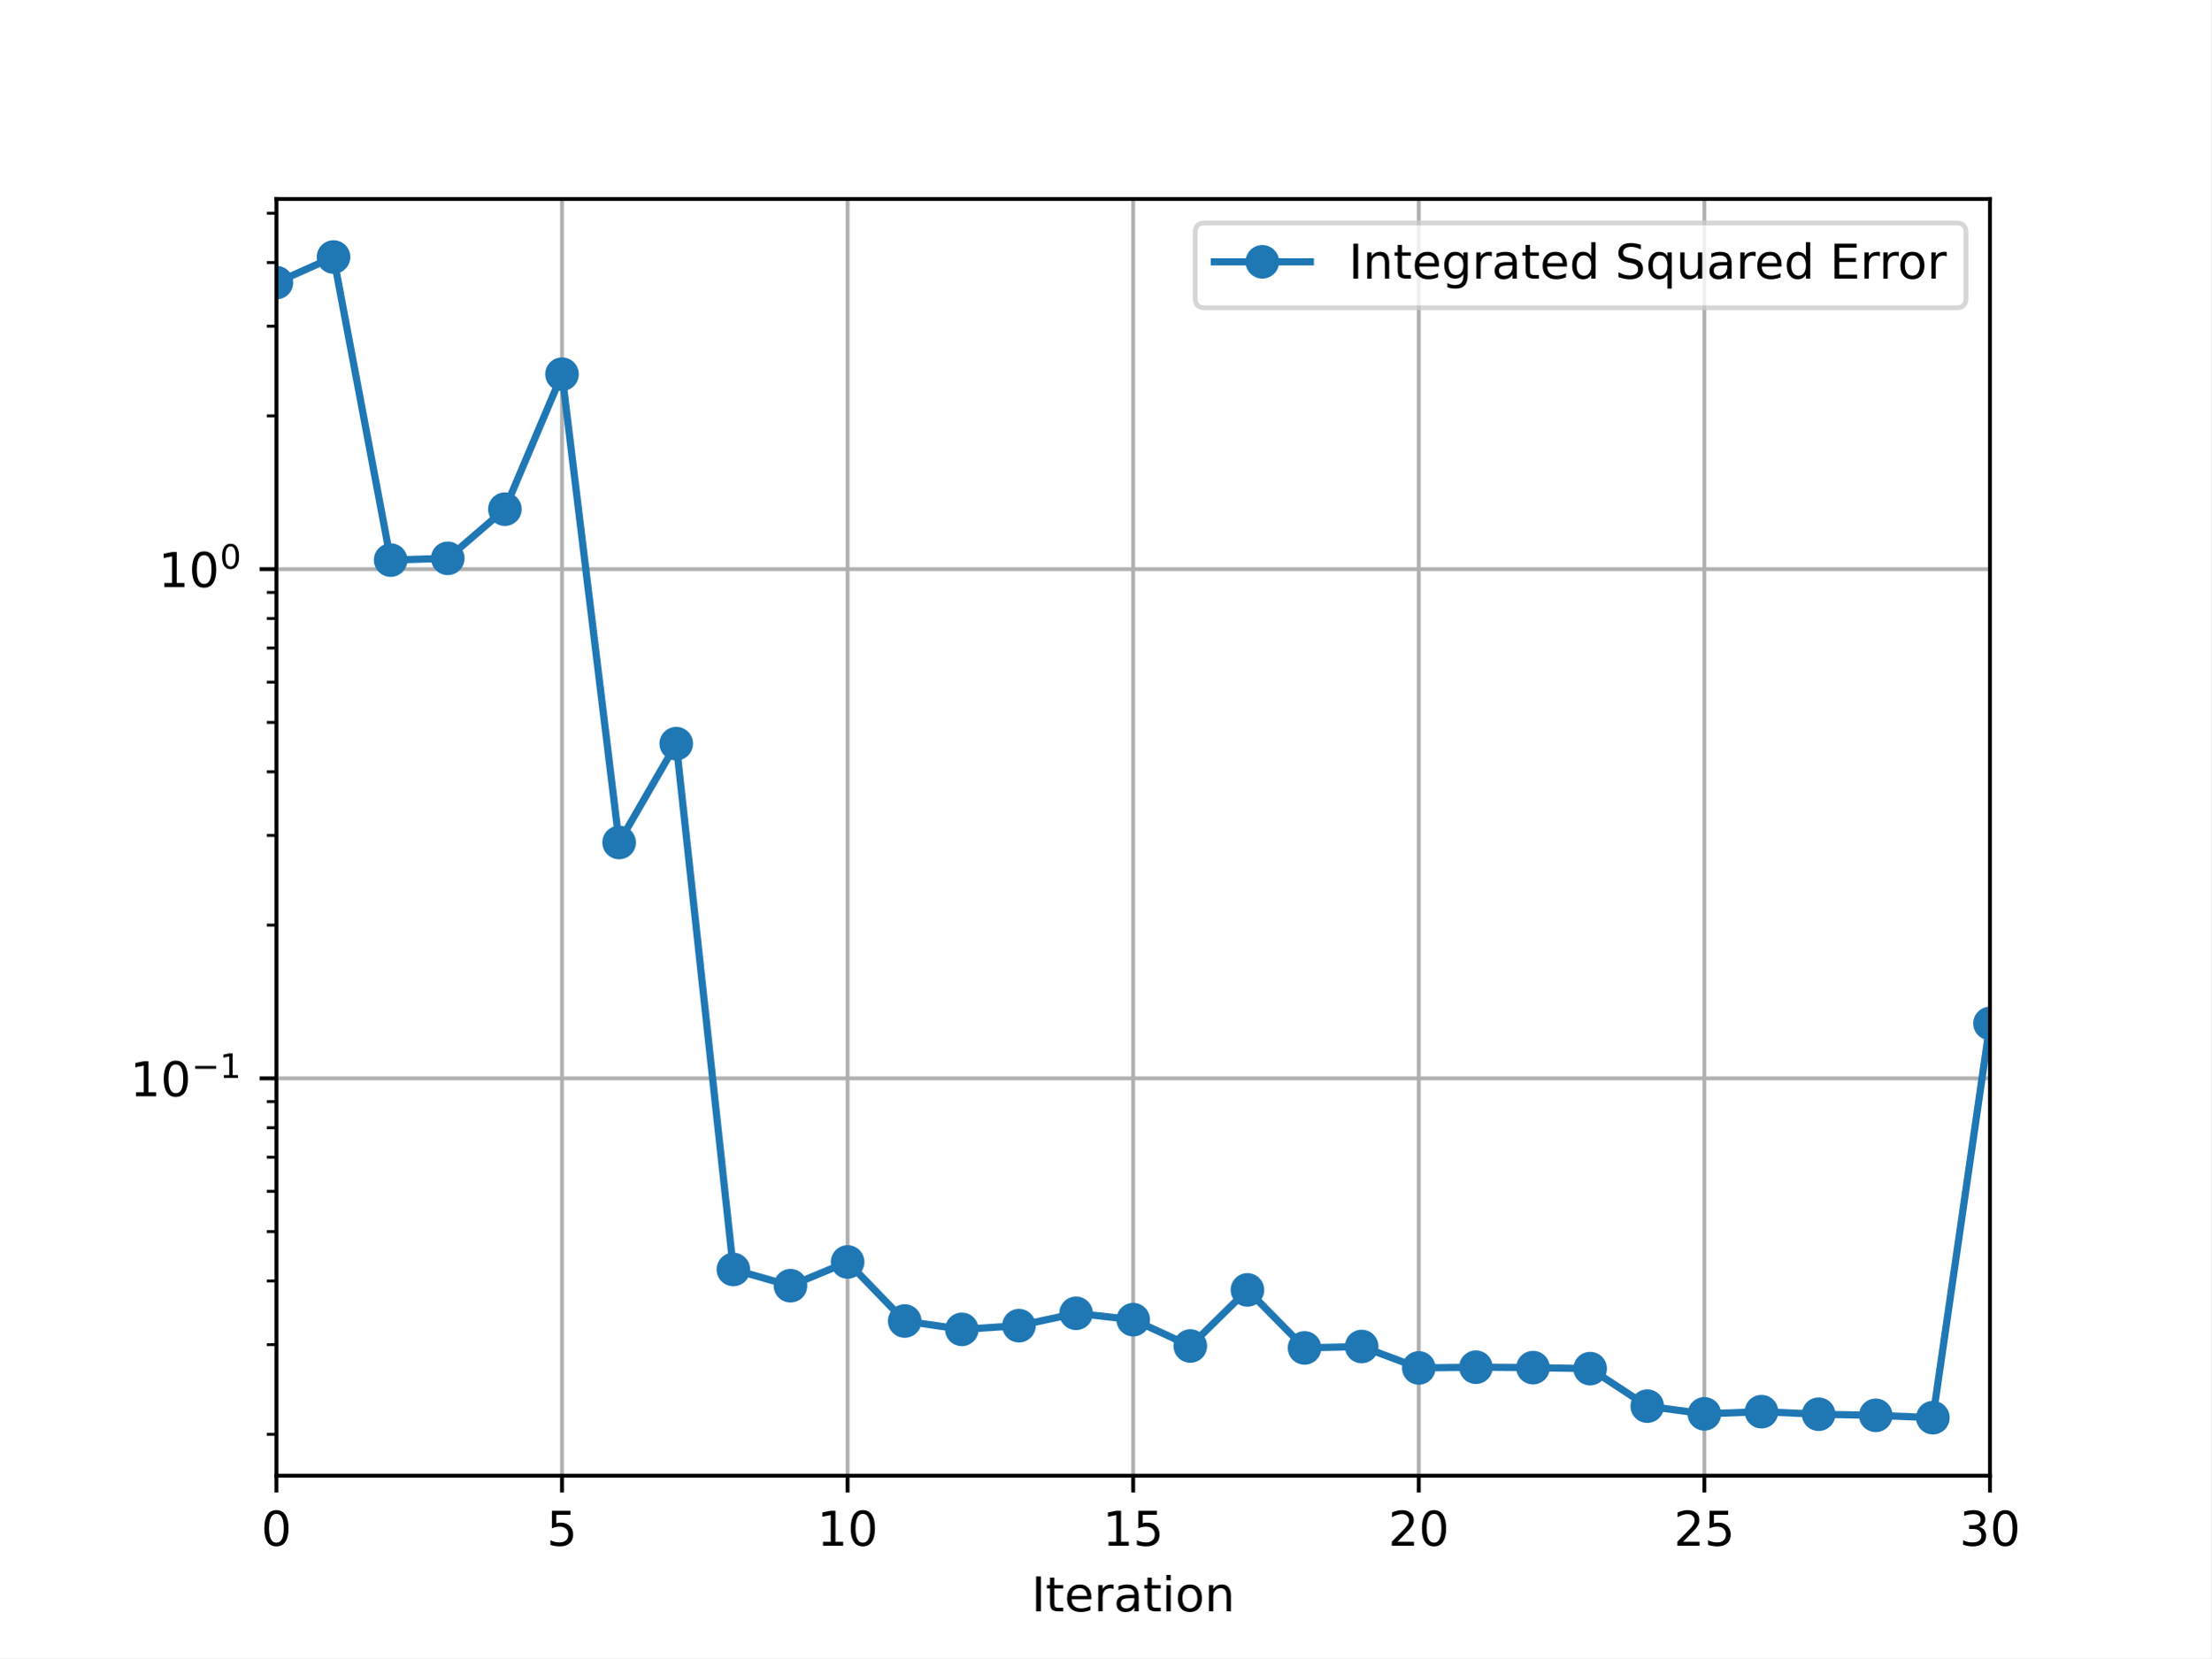
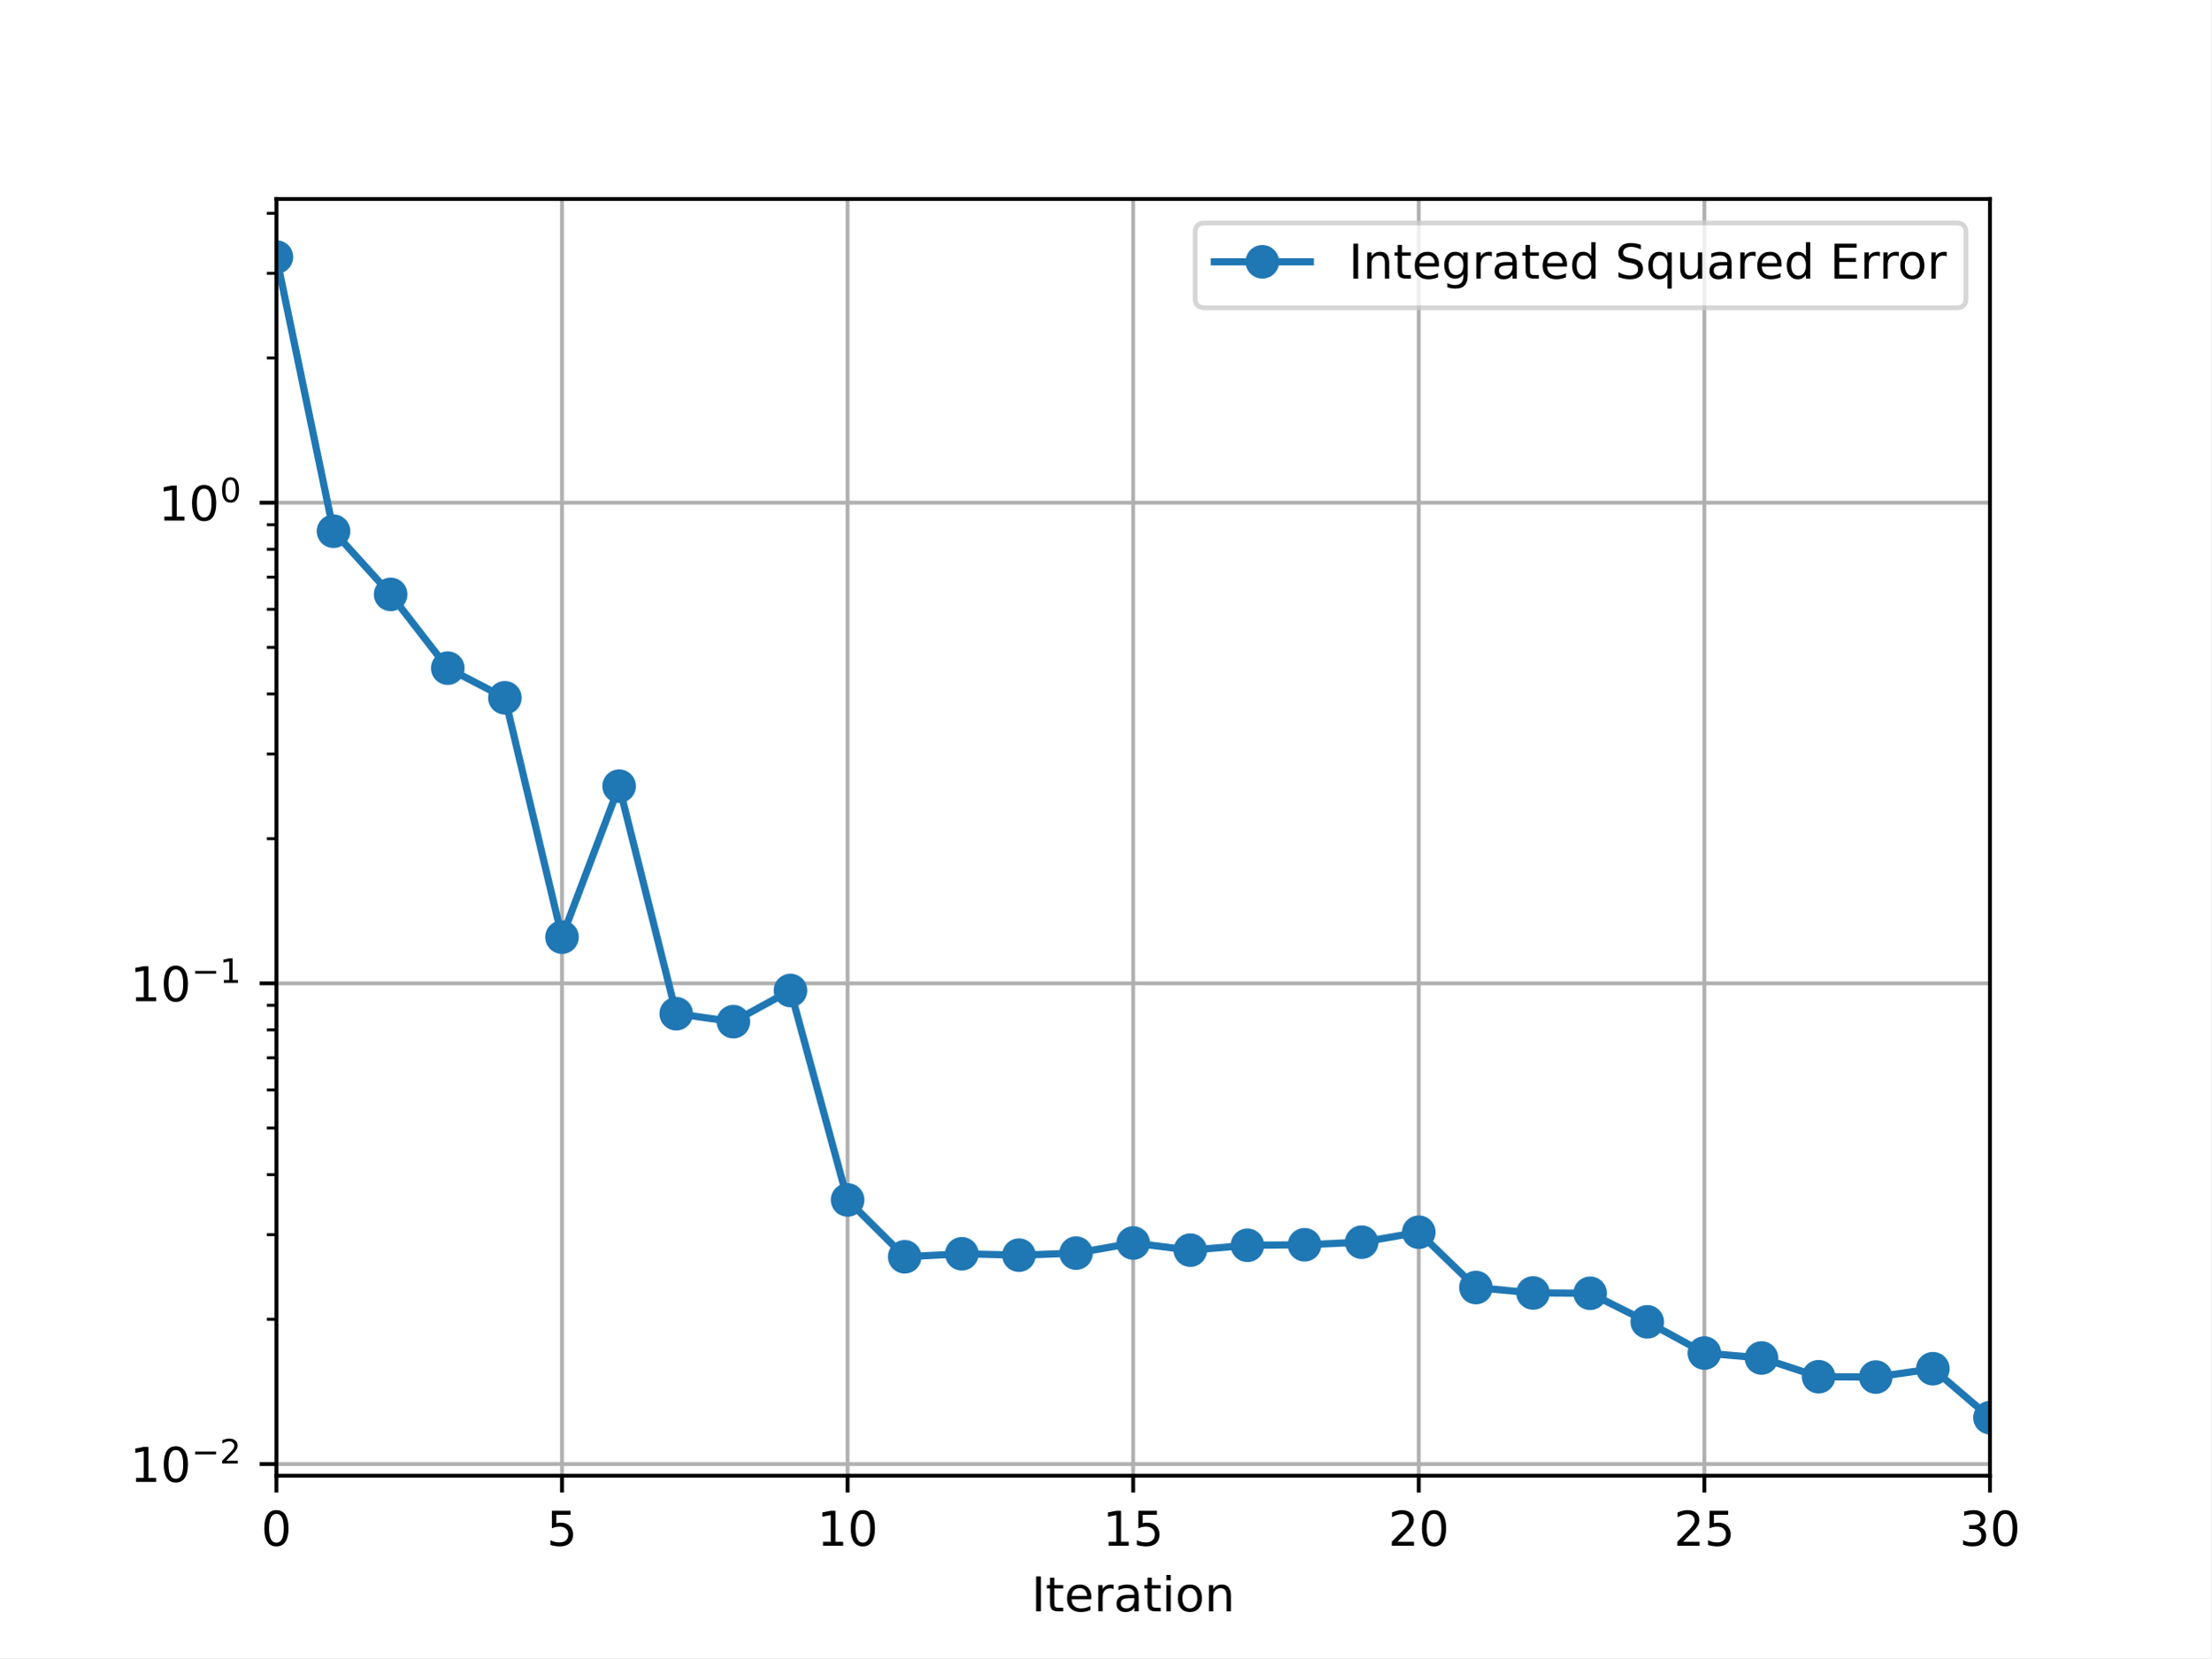
<svg xmlns="http://www.w3.org/2000/svg" xmlns:xlink="http://www.w3.org/1999/xlink" height="345.6pt" version="1.1" viewBox="0 0 460.8 345.6" width="460.8pt">
  <defs>
    <style type="text/css">
*{stroke-linecap:butt;stroke-linejoin:round;}
  </style>
  </defs>
  <g id="figure_1">
    <g id="patch_1">
      <path d="M 0 345.6  L 460.8 345.6  L 460.8 0  L 0 0  z " style="fill:#ffffff;" />
    </g>
    <g id="axes_1">
      <g id="patch_2">
        <path d="M 57.6 307.584  L 414.72 307.584  L 414.72 41.472  L 57.6 41.472  z " style="fill:#ffffff;" />
      </g>
      <g id="matplotlib.axis_1">
        <g id="xtick_1">
          <g id="line2d_1">
-             <path clip-path="url(#p9b9696fb9e)" d="M 57.6 307.584  L 57.6 41.472  " style="fill:none;stroke:#b0b0b0;stroke-linecap:square;stroke-width:0.8;" />
+             <path clip-path="url(#p704384edcf)" d="M 57.6 307.584  L 57.6 41.472  " style="fill:none;stroke:#b0b0b0;stroke-linecap:square;stroke-width:0.8;" />
          </g>
          <g id="line2d_2">
            <defs>
-               <path d="M 0 0  L 0 3.5  " id="m7e93a96b72" style="stroke:#000000;stroke-width:0.8;" />
-             </defs>
-             <g>
-               <use style="stroke:#000000;stroke-width:0.8;" x="57.6" xlink:href="#m7e93a96b72" y="307.584" />
+               <path d="M 0 0  L 0 3.5  " id="m16e6b2ee77" style="stroke:#000000;stroke-width:0.8;" />
+             </defs>
+             <g>
+               <use style="stroke:#000000;stroke-width:0.8;" x="57.6" xlink:href="#m16e6b2ee77" y="307.584" />
            </g>
          </g>
          <g id="text_1">
            <defs>
              <path d="M 31.781 66.406  Q 24.172 66.406 20.328 58.906  Q 16.5 51.422 16.5 36.375  Q 16.5 21.391 20.328 13.891  Q 24.172 6.391 31.781 6.391  Q 39.453 6.391 43.281 13.891  Q 47.125 21.391 47.125 36.375  Q 47.125 51.422 43.281 58.906  Q 39.453 66.406 31.781 66.406  z M 31.781 74.219  Q 44.047 74.219 50.516 64.516  Q 56.984 54.828 56.984 36.375  Q 56.984 17.969 50.516 8.266  Q 44.047 -1.422 31.781 -1.422  Q 19.531 -1.422 13.062 8.266  Q 6.594 17.969 6.594 36.375  Q 6.594 54.828 13.062 64.516  Q 19.531 74.219 31.781 74.219  z " id="DejaVuSans-48" />
            </defs>
            <g transform="translate(54.41875 322.1824)scale(0.1 -0.1)">
              <use xlink:href="#DejaVuSans-48" />
            </g>
          </g>
        </g>
        <g id="xtick_2">
          <g id="line2d_3">
-             <path clip-path="url(#p9b9696fb9e)" d="M 117.12 307.584  L 117.12 41.472  " style="fill:none;stroke:#b0b0b0;stroke-linecap:square;stroke-width:0.8;" />
+             <path clip-path="url(#p704384edcf)" d="M 117.12 307.584  L 117.12 41.472  " style="fill:none;stroke:#b0b0b0;stroke-linecap:square;stroke-width:0.8;" />
          </g>
          <g id="line2d_4">
            <g>
-               <use style="stroke:#000000;stroke-width:0.8;" x="117.12" xlink:href="#m7e93a96b72" y="307.584" />
+               <use style="stroke:#000000;stroke-width:0.8;" x="117.12" xlink:href="#m16e6b2ee77" y="307.584" />
            </g>
          </g>
          <g id="text_2">
            <defs>
              <path d="M 10.797 72.906  L 49.516 72.906  L 49.516 64.594  L 19.828 64.594  L 19.828 46.734  Q 21.969 47.469 24.109 47.828  Q 26.266 48.188 28.422 48.188  Q 40.625 48.188 47.75 41.5  Q 54.891 34.812 54.891 23.391  Q 54.891 11.625 47.562 5.094  Q 40.234 -1.422 26.906 -1.422  Q 22.312 -1.422 17.547 -0.641  Q 12.797 0.141 7.719 1.703  L 7.719 11.625  Q 12.109 9.234 16.797 8.062  Q 21.484 6.891 26.703 6.891  Q 35.156 6.891 40.078 11.328  Q 45.016 15.766 45.016 23.391  Q 45.016 31 40.078 35.438  Q 35.156 39.891 26.703 39.891  Q 22.75 39.891 18.812 39.016  Q 14.891 38.141 10.797 36.281  z " id="DejaVuSans-53" />
            </defs>
            <g transform="translate(113.9387 322.1824)scale(0.1 -0.1)">
              <use xlink:href="#DejaVuSans-53" />
            </g>
          </g>
        </g>
        <g id="xtick_3">
          <g id="line2d_5">
-             <path clip-path="url(#p9b9696fb9e)" d="M 176.64 307.584  L 176.64 41.472  " style="fill:none;stroke:#b0b0b0;stroke-linecap:square;stroke-width:0.8;" />
+             <path clip-path="url(#p704384edcf)" d="M 176.64 307.584  L 176.64 41.472  " style="fill:none;stroke:#b0b0b0;stroke-linecap:square;stroke-width:0.8;" />
          </g>
          <g id="line2d_6">
            <g>
-               <use style="stroke:#000000;stroke-width:0.8;" x="176.64" xlink:href="#m7e93a96b72" y="307.584" />
+               <use style="stroke:#000000;stroke-width:0.8;" x="176.64" xlink:href="#m16e6b2ee77" y="307.584" />
            </g>
          </g>
          <g id="text_3">
            <defs>
              <path d="M 12.406 8.297  L 28.516 8.297  L 28.516 63.922  L 10.984 60.406  L 10.984 69.391  L 28.422 72.906  L 38.281 72.906  L 38.281 8.297  L 54.391 8.297  L 54.391 0  L 12.406 0  z " id="DejaVuSans-49" />
            </defs>
            <g transform="translate(170.2775 322.1824)scale(0.1 -0.1)">
              <use xlink:href="#DejaVuSans-49" />
              <use x="63.623" xlink:href="#DejaVuSans-48" />
            </g>
          </g>
        </g>
        <g id="xtick_4">
          <g id="line2d_7">
-             <path clip-path="url(#p9b9696fb9e)" d="M 236.16 307.584  L 236.16 41.472  " style="fill:none;stroke:#b0b0b0;stroke-linecap:square;stroke-width:0.8;" />
+             <path clip-path="url(#p704384edcf)" d="M 236.16 307.584  L 236.16 41.472  " style="fill:none;stroke:#b0b0b0;stroke-linecap:square;stroke-width:0.8;" />
          </g>
          <g id="line2d_8">
            <g>
-               <use style="stroke:#000000;stroke-width:0.8;" x="236.16" xlink:href="#m7e93a96b72" y="307.584" />
+               <use style="stroke:#000000;stroke-width:0.8;" x="236.16" xlink:href="#m16e6b2ee77" y="307.584" />
            </g>
          </g>
          <g id="text_4">
            <g transform="translate(229.7975 322.1824)scale(0.1 -0.1)">
              <use xlink:href="#DejaVuSans-49" />
              <use x="63.623" xlink:href="#DejaVuSans-53" />
            </g>
          </g>
        </g>
        <g id="xtick_5">
          <g id="line2d_9">
-             <path clip-path="url(#p9b9696fb9e)" d="M 295.68 307.584  L 295.68 41.472  " style="fill:none;stroke:#b0b0b0;stroke-linecap:square;stroke-width:0.8;" />
+             <path clip-path="url(#p704384edcf)" d="M 295.68 307.584  L 295.68 41.472  " style="fill:none;stroke:#b0b0b0;stroke-linecap:square;stroke-width:0.8;" />
          </g>
          <g id="line2d_10">
            <g>
-               <use style="stroke:#000000;stroke-width:0.8;" x="295.68" xlink:href="#m7e93a96b72" y="307.584" />
+               <use style="stroke:#000000;stroke-width:0.8;" x="295.68" xlink:href="#m16e6b2ee77" y="307.584" />
            </g>
          </g>
          <g id="text_5">
            <defs>
              <path d="M 19.188 8.297  L 53.609 8.297  L 53.609 0  L 7.328 0  L 7.328 8.297  Q 12.938 14.109 22.625 23.891  Q 32.328 33.688 34.812 36.531  Q 39.547 41.844 41.422 45.531  Q 43.312 49.219 43.312 52.781  Q 43.312 58.594 39.234 62.25  Q 35.156 65.922 28.609 65.922  Q 23.969 65.922 18.812 64.312  Q 13.672 62.703 7.812 59.422  L 7.812 69.391  Q 13.766 71.781 18.938 73  Q 24.125 74.219 28.422 74.219  Q 39.75 74.219 46.484 68.547  Q 53.219 62.891 53.219 53.422  Q 53.219 48.922 51.531 44.891  Q 49.859 40.875 45.406 35.406  Q 44.188 33.984 37.641 27.219  Q 31.109 20.453 19.188 8.297  z " id="DejaVuSans-50" />
            </defs>
            <g transform="translate(289.3175 322.1824)scale(0.1 -0.1)">
              <use xlink:href="#DejaVuSans-50" />
              <use x="63.623" xlink:href="#DejaVuSans-48" />
            </g>
          </g>
        </g>
        <g id="xtick_6">
          <g id="line2d_11">
-             <path clip-path="url(#p9b9696fb9e)" d="M 355.2 307.584  L 355.2 41.472  " style="fill:none;stroke:#b0b0b0;stroke-linecap:square;stroke-width:0.8;" />
+             <path clip-path="url(#p704384edcf)" d="M 355.2 307.584  L 355.2 41.472  " style="fill:none;stroke:#b0b0b0;stroke-linecap:square;stroke-width:0.8;" />
          </g>
          <g id="line2d_12">
            <g>
-               <use style="stroke:#000000;stroke-width:0.8;" x="355.2" xlink:href="#m7e93a96b72" y="307.584" />
+               <use style="stroke:#000000;stroke-width:0.8;" x="355.2" xlink:href="#m16e6b2ee77" y="307.584" />
            </g>
          </g>
          <g id="text_6">
            <g transform="translate(348.8375 322.1824)scale(0.1 -0.1)">
              <use xlink:href="#DejaVuSans-50" />
              <use x="63.623" xlink:href="#DejaVuSans-53" />
            </g>
          </g>
        </g>
        <g id="xtick_7">
          <g id="line2d_13">
-             <path clip-path="url(#p9b9696fb9e)" d="M 414.72 307.584  L 414.72 41.472  " style="fill:none;stroke:#b0b0b0;stroke-linecap:square;stroke-width:0.8;" />
+             <path clip-path="url(#p704384edcf)" d="M 414.72 307.584  L 414.72 41.472  " style="fill:none;stroke:#b0b0b0;stroke-linecap:square;stroke-width:0.8;" />
          </g>
          <g id="line2d_14">
            <g>
-               <use style="stroke:#000000;stroke-width:0.8;" x="414.72" xlink:href="#m7e93a96b72" y="307.584" />
+               <use style="stroke:#000000;stroke-width:0.8;" x="414.72" xlink:href="#m16e6b2ee77" y="307.584" />
            </g>
          </g>
          <g id="text_7">
            <defs>
              <path d="M 40.578 39.312  Q 47.656 37.797 51.625 33  Q 55.609 28.219 55.609 21.188  Q 55.609 10.406 48.188 4.484  Q 40.766 -1.422 27.094 -1.422  Q 22.516 -1.422 17.656 -0.516  Q 12.797 0.391 7.625 2.203  L 7.625 11.719  Q 11.719 9.328 16.594 8.109  Q 21.484 6.891 26.812 6.891  Q 36.078 6.891 40.938 10.547  Q 45.797 14.203 45.797 21.188  Q 45.797 27.641 41.281 31.266  Q 36.766 34.906 28.719 34.906  L 20.219 34.906  L 20.219 43.016  L 29.109 43.016  Q 36.375 43.016 40.234 45.922  Q 44.094 48.828 44.094 54.297  Q 44.094 59.906 40.109 62.906  Q 36.141 65.922 28.719 65.922  Q 24.656 65.922 20.016 65.031  Q 15.375 64.156 9.812 62.312  L 9.812 71.094  Q 15.438 72.656 20.344 73.438  Q 25.25 74.219 29.594 74.219  Q 40.828 74.219 47.359 69.109  Q 53.906 64.016 53.906 55.328  Q 53.906 49.266 50.438 45.094  Q 46.969 40.922 40.578 39.312  z " id="DejaVuSans-51" />
            </defs>
            <g transform="translate(408.3575 322.1824)scale(0.1 -0.1)">
              <use xlink:href="#DejaVuSans-51" />
              <use x="63.623" xlink:href="#DejaVuSans-48" />
            </g>
          </g>
        </g>
        <g id="text_8">
          <defs>
            <path d="M 9.812 72.906  L 19.672 72.906  L 19.672 0  L 9.812 0  z " id="DejaVuSans-73" />
            <path d="M 18.312 70.219  L 18.312 54.688  L 36.812 54.688  L 36.812 47.703  L 18.312 47.703  L 18.312 18.016  Q 18.312 11.328 20.141 9.422  Q 21.969 7.516 27.594 7.516  L 36.812 7.516  L 36.812 0  L 27.594 0  Q 17.188 0 13.234 3.875  Q 9.281 7.766 9.281 18.016  L 9.281 47.703  L 2.688 47.703  L 2.688 54.688  L 9.281 54.688  L 9.281 70.219  z " id="DejaVuSans-116" />
            <path d="M 56.203 29.594  L 56.203 25.203  L 14.891 25.203  Q 15.484 15.922 20.484 11.062  Q 25.484 6.203 34.422 6.203  Q 39.594 6.203 44.453 7.469  Q 49.312 8.734 54.109 11.281  L 54.109 2.781  Q 49.266 0.734 44.188 -0.344  Q 39.109 -1.422 33.891 -1.422  Q 20.797 -1.422 13.156 6.188  Q 5.516 13.812 5.516 26.812  Q 5.516 40.234 12.766 48.109  Q 20.016 56 32.328 56  Q 43.359 56 49.781 48.891  Q 56.203 41.797 56.203 29.594  z M 47.219 32.234  Q 47.125 39.594 43.094 43.984  Q 39.062 48.391 32.422 48.391  Q 24.906 48.391 20.391 44.141  Q 15.875 39.891 15.188 32.172  z " id="DejaVuSans-101" />
            <path d="M 41.109 46.297  Q 39.594 47.172 37.812 47.578  Q 36.031 48 33.891 48  Q 26.266 48 22.188 43.047  Q 18.109 38.094 18.109 28.812  L 18.109 0  L 9.078 0  L 9.078 54.688  L 18.109 54.688  L 18.109 46.188  Q 20.953 51.172 25.484 53.578  Q 30.031 56 36.531 56  Q 37.453 56 38.578 55.875  Q 39.703 55.766 41.062 55.516  z " id="DejaVuSans-114" />
            <path d="M 34.281 27.484  Q 23.391 27.484 19.188 25  Q 14.984 22.516 14.984 16.5  Q 14.984 11.719 18.141 8.906  Q 21.297 6.109 26.703 6.109  Q 34.188 6.109 38.703 11.406  Q 43.219 16.703 43.219 25.484  L 43.219 27.484  z M 52.203 31.203  L 52.203 0  L 43.219 0  L 43.219 8.297  Q 40.141 3.328 35.547 0.953  Q 30.953 -1.422 24.312 -1.422  Q 15.922 -1.422 10.953 3.297  Q 6 8.016 6 15.922  Q 6 25.141 12.172 29.828  Q 18.359 34.516 30.609 34.516  L 43.219 34.516  L 43.219 35.406  Q 43.219 41.609 39.141 45  Q 35.062 48.391 27.688 48.391  Q 23 48.391 18.547 47.266  Q 14.109 46.141 10.016 43.891  L 10.016 52.203  Q 14.938 54.109 19.578 55.047  Q 24.219 56 28.609 56  Q 40.484 56 46.344 49.844  Q 52.203 43.703 52.203 31.203  z " id="DejaVuSans-97" />
            <path d="M 9.422 54.688  L 18.406 54.688  L 18.406 0  L 9.422 0  z M 9.422 75.984  L 18.406 75.984  L 18.406 64.594  L 9.422 64.594  z " id="DejaVuSans-105" />
            <path d="M 30.609 48.391  Q 23.391 48.391 19.188 42.75  Q 14.984 37.109 14.984 27.297  Q 14.984 17.484 19.156 11.844  Q 23.344 6.203 30.609 6.203  Q 37.797 6.203 41.984 11.859  Q 46.188 17.531 46.188 27.297  Q 46.188 37.016 41.984 42.703  Q 37.797 48.391 30.609 48.391  z M 30.609 56  Q 42.328 56 49.016 48.375  Q 55.719 40.766 55.719 27.297  Q 55.719 13.875 49.016 6.219  Q 42.328 -1.422 30.609 -1.422  Q 18.844 -1.422 12.172 6.219  Q 5.516 13.875 5.516 27.297  Q 5.516 40.766 12.172 48.375  Q 18.844 56 30.609 56  z " id="DejaVuSans-111" />
            <path d="M 54.891 33.016  L 54.891 0  L 45.906 0  L 45.906 32.719  Q 45.906 40.484 42.875 44.328  Q 39.844 48.188 33.797 48.188  Q 26.516 48.188 22.312 43.547  Q 18.109 38.922 18.109 30.906  L 18.109 0  L 9.078 0  L 9.078 54.688  L 18.109 54.688  L 18.109 46.188  Q 21.344 51.125 25.703 53.562  Q 30.078 56 35.797 56  Q 45.219 56 50.047 50.172  Q 54.891 44.344 54.891 33.016  z " id="DejaVuSans-110" />
          </defs>
          <g transform="translate(214.9514 335.8606)scale(0.1 -0.1)">
            <use xlink:href="#DejaVuSans-73" />
            <use x="29.492" xlink:href="#DejaVuSans-116" />
            <use x="68.701" xlink:href="#DejaVuSans-101" />
            <use x="130.225" xlink:href="#DejaVuSans-114" />
            <use x="171.338" xlink:href="#DejaVuSans-97" />
            <use x="232.617" xlink:href="#DejaVuSans-116" />
            <use x="271.826" xlink:href="#DejaVuSans-105" />
            <use x="299.609" xlink:href="#DejaVuSans-111" />
            <use x="360.791" xlink:href="#DejaVuSans-110" />
          </g>
        </g>
      </g>
      <g id="matplotlib.axis_2">
        <g id="ytick_1">
          <g id="line2d_15">
-             <path clip-path="url(#p9b9696fb9e)" d="M 57.6 224.768  L 414.72 224.768  " style="fill:none;stroke:#b0b0b0;stroke-linecap:square;stroke-width:0.8;" />
+             <path clip-path="url(#p704384edcf)" d="M 57.6 305.15  L 414.72 305.15  " style="fill:none;stroke:#b0b0b0;stroke-linecap:square;stroke-width:0.8;" />
          </g>
          <g id="line2d_16">
            <defs>
-               <path d="M 0 0  L -3.5 0  " id="md9a06024d5" style="stroke:#000000;stroke-width:0.8;" />
-             </defs>
-             <g>
-               <use style="stroke:#000000;stroke-width:0.8;" x="57.6" xlink:href="#md9a06024d5" y="224.768" />
+               <path d="M 0 0  L -3.5 0  " id="ma9683b3418" style="stroke:#000000;stroke-width:0.8;" />
+             </defs>
+             <g>
+               <use style="stroke:#000000;stroke-width:0.8;" x="57.6" xlink:href="#ma9683b3418" y="305.15" />
            </g>
          </g>
          <g id="text_9">
            <defs>
              <path d="M 10.594 35.5  L 73.188 35.5  L 73.188 27.203  L 10.594 27.203  z " id="DejaVuSans-8722" />
            </defs>
-             <g transform="translate(27.1 228.5668)scale(0.1 -0.1)">
+             <g transform="translate(27.1 308.9492)scale(0.1 -0.1)">
+               <use transform="translate(0 0.765625)" xlink:href="#DejaVuSans-49" />
+               <use transform="translate(63.62305 0.765625)" xlink:href="#DejaVuSans-48" />
+               <use transform="translate(128.2031 39.04688)scale(0.7)" xlink:href="#DejaVuSans-8722" />
+               <use transform="translate(186.8555 39.04688)scale(0.7)" xlink:href="#DejaVuSans-50" />
+             </g>
+           </g>
+         </g>
+         <g id="ytick_2">
+           <g id="line2d_17">
+             <path clip-path="url(#p704384edcf)" d="M 57.6 204.959  L 414.72 204.959  " style="fill:none;stroke:#b0b0b0;stroke-linecap:square;stroke-width:0.8;" />
+           </g>
+           <g id="line2d_18">
+             <g>
+               <use style="stroke:#000000;stroke-width:0.8;" x="57.6" xlink:href="#ma9683b3418" y="204.959" />
+             </g>
+           </g>
+           <g id="text_10">
+             <g transform="translate(27.1 208.7586)scale(0.1 -0.1)">
              <use transform="translate(0 0.684375)" xlink:href="#DejaVuSans-49" />
              <use transform="translate(63.62305 0.684375)" xlink:href="#DejaVuSans-48" />
              <use transform="translate(128.2031 38.96563)scale(0.7)" xlink:href="#DejaVuSans-8722" />
              <use transform="translate(186.8555 38.96563)scale(0.7)" xlink:href="#DejaVuSans-49" />
            </g>
          </g>
        </g>
-         <g id="ytick_2">
-           <g id="line2d_17">
-             <path clip-path="url(#p9b9696fb9e)" d="M 57.6 118.626  L 414.72 118.626  " style="fill:none;stroke:#b0b0b0;stroke-linecap:square;stroke-width:0.8;" />
-           </g>
-           <g id="line2d_18">
-             <g>
-               <use style="stroke:#000000;stroke-width:0.8;" x="57.6" xlink:href="#md9a06024d5" y="118.626" />
-             </g>
-           </g>
-           <g id="text_10">
-             <g transform="translate(33 122.4256)scale(0.1 -0.1)">
+         <g id="ytick_3">
+           <g id="line2d_19">
+             <path clip-path="url(#p704384edcf)" d="M 57.6 104.769  L 414.72 104.769  " style="fill:none;stroke:#b0b0b0;stroke-linecap:square;stroke-width:0.8;" />
+           </g>
+           <g id="line2d_20">
+             <g>
+               <use style="stroke:#000000;stroke-width:0.8;" x="57.6" xlink:href="#ma9683b3418" y="104.769" />
+             </g>
+           </g>
+           <g id="text_11">
+             <g transform="translate(33 108.5679)scale(0.1 -0.1)">
              <use transform="translate(0 0.765625)" xlink:href="#DejaVuSans-49" />
              <use transform="translate(63.62305 0.765625)" xlink:href="#DejaVuSans-48" />
              <use transform="translate(128.2031 39.04688)scale(0.7)" xlink:href="#DejaVuSans-48" />
            </g>
          </g>
        </g>
-         <g id="ytick_3">
-           <g id="line2d_19">
-             <defs>
-               <path d="M 0 0  L -2 0  " id="m3503d44719" style="stroke:#000000;stroke-width:0.6;" />
-             </defs>
-             <g>
-               <use style="stroke:#000000;stroke-width:0.6;" x="57.6" xlink:href="#m3503d44719" y="298.957" />
-             </g>
-           </g>
-         </g>
        <g id="ytick_4">
-           <g id="line2d_20">
-             <g>
-               <use style="stroke:#000000;stroke-width:0.6;" x="57.6" xlink:href="#m3503d44719" y="280.267" />
+           <g id="line2d_21">
+             <defs>
+               <path d="M 0 0  L -2 0  " id="mf628822f45" style="stroke:#000000;stroke-width:0.6;" />
+             </defs>
+             <g>
+               <use style="stroke:#000000;stroke-width:0.6;" x="57.6" xlink:href="#mf628822f45" y="274.99" />
            </g>
          </g>
        </g>
        <g id="ytick_5">
-           <g id="line2d_21">
-             <g>
-               <use style="stroke:#000000;stroke-width:0.6;" x="57.6" xlink:href="#m3503d44719" y="267.005" />
+           <g id="line2d_22">
+             <g>
+               <use style="stroke:#000000;stroke-width:0.6;" x="57.6" xlink:href="#mf628822f45" y="257.347" />
            </g>
          </g>
        </g>
        <g id="ytick_6">
-           <g id="line2d_22">
-             <g>
-               <use style="stroke:#000000;stroke-width:0.6;" x="57.6" xlink:href="#m3503d44719" y="256.719" />
+           <g id="line2d_23">
+             <g>
+               <use style="stroke:#000000;stroke-width:0.6;" x="57.6" xlink:href="#mf628822f45" y="244.829" />
            </g>
          </g>
        </g>
        <g id="ytick_7">
-           <g id="line2d_23">
-             <g>
-               <use style="stroke:#000000;stroke-width:0.6;" x="57.6" xlink:href="#m3503d44719" y="248.315" />
+           <g id="line2d_24">
+             <g>
+               <use style="stroke:#000000;stroke-width:0.6;" x="57.6" xlink:href="#mf628822f45" y="235.12" />
            </g>
          </g>
        </g>
        <g id="ytick_8">
-           <g id="line2d_24">
-             <g>
-               <use style="stroke:#000000;stroke-width:0.6;" x="57.6" xlink:href="#m3503d44719" y="241.209" />
+           <g id="line2d_25">
+             <g>
+               <use style="stroke:#000000;stroke-width:0.6;" x="57.6" xlink:href="#mf628822f45" y="227.187" />
            </g>
          </g>
        </g>
        <g id="ytick_9">
-           <g id="line2d_25">
-             <g>
-               <use style="stroke:#000000;stroke-width:0.6;" x="57.6" xlink:href="#m3503d44719" y="235.054" />
+           <g id="line2d_26">
+             <g>
+               <use style="stroke:#000000;stroke-width:0.6;" x="57.6" xlink:href="#mf628822f45" y="220.479" />
            </g>
          </g>
        </g>
        <g id="ytick_10">
-           <g id="line2d_26">
-             <g>
-               <use style="stroke:#000000;stroke-width:0.6;" x="57.6" xlink:href="#m3503d44719" y="229.624" />
+           <g id="line2d_27">
+             <g>
+               <use style="stroke:#000000;stroke-width:0.6;" x="57.6" xlink:href="#mf628822f45" y="214.669" />
            </g>
          </g>
        </g>
        <g id="ytick_11">
-           <g id="line2d_27">
-             <g>
-               <use style="stroke:#000000;stroke-width:0.6;" x="57.6" xlink:href="#m3503d44719" y="192.816" />
+           <g id="line2d_28">
+             <g>
+               <use style="stroke:#000000;stroke-width:0.6;" x="57.6" xlink:href="#mf628822f45" y="209.544" />
            </g>
          </g>
        </g>
        <g id="ytick_12">
-           <g id="line2d_28">
-             <g>
-               <use style="stroke:#000000;stroke-width:0.6;" x="57.6" xlink:href="#m3503d44719" y="174.125" />
+           <g id="line2d_29">
+             <g>
+               <use style="stroke:#000000;stroke-width:0.6;" x="57.6" xlink:href="#mf628822f45" y="174.799" />
            </g>
          </g>
        </g>
        <g id="ytick_13">
-           <g id="line2d_29">
-             <g>
-               <use style="stroke:#000000;stroke-width:0.6;" x="57.6" xlink:href="#m3503d44719" y="160.864" />
+           <g id="line2d_30">
+             <g>
+               <use style="stroke:#000000;stroke-width:0.6;" x="57.6" xlink:href="#mf628822f45" y="157.156" />
            </g>
          </g>
        </g>
        <g id="ytick_14">
-           <g id="line2d_30">
-             <g>
-               <use style="stroke:#000000;stroke-width:0.6;" x="57.6" xlink:href="#m3503d44719" y="150.578" />
+           <g id="line2d_31">
+             <g>
+               <use style="stroke:#000000;stroke-width:0.6;" x="57.6" xlink:href="#mf628822f45" y="144.639" />
            </g>
          </g>
        </g>
        <g id="ytick_15">
-           <g id="line2d_31">
-             <g>
-               <use style="stroke:#000000;stroke-width:0.6;" x="57.6" xlink:href="#m3503d44719" y="142.174" />
+           <g id="line2d_32">
+             <g>
+               <use style="stroke:#000000;stroke-width:0.6;" x="57.6" xlink:href="#mf628822f45" y="134.929" />
            </g>
          </g>
        </g>
        <g id="ytick_16">
-           <g id="line2d_32">
-             <g>
-               <use style="stroke:#000000;stroke-width:0.6;" x="57.6" xlink:href="#m3503d44719" y="135.068" />
+           <g id="line2d_33">
+             <g>
+               <use style="stroke:#000000;stroke-width:0.6;" x="57.6" xlink:href="#mf628822f45" y="126.996" />
            </g>
          </g>
        </g>
        <g id="ytick_17">
-           <g id="line2d_33">
-             <g>
-               <use style="stroke:#000000;stroke-width:0.6;" x="57.6" xlink:href="#m3503d44719" y="128.912" />
+           <g id="line2d_34">
+             <g>
+               <use style="stroke:#000000;stroke-width:0.6;" x="57.6" xlink:href="#mf628822f45" y="120.288" />
            </g>
          </g>
        </g>
        <g id="ytick_18">
-           <g id="line2d_34">
-             <g>
-               <use style="stroke:#000000;stroke-width:0.6;" x="57.6" xlink:href="#m3503d44719" y="123.483" />
+           <g id="line2d_35">
+             <g>
+               <use style="stroke:#000000;stroke-width:0.6;" x="57.6" xlink:href="#mf628822f45" y="114.478" />
            </g>
          </g>
        </g>
        <g id="ytick_19">
-           <g id="line2d_35">
-             <g>
-               <use style="stroke:#000000;stroke-width:0.6;" x="57.6" xlink:href="#m3503d44719" y="86.675" />
+           <g id="line2d_36">
+             <g>
+               <use style="stroke:#000000;stroke-width:0.6;" x="57.6" xlink:href="#mf628822f45" y="109.353" />
            </g>
          </g>
        </g>
        <g id="ytick_20">
-           <g id="line2d_36">
-             <g>
-               <use style="stroke:#000000;stroke-width:0.6;" x="57.6" xlink:href="#m3503d44719" y="67.984" />
+           <g id="line2d_37">
+             <g>
+               <use style="stroke:#000000;stroke-width:0.6;" x="57.6" xlink:href="#mf628822f45" y="74.608" />
            </g>
          </g>
        </g>
        <g id="ytick_21">
-           <g id="line2d_37">
-             <g>
-               <use style="stroke:#000000;stroke-width:0.6;" x="57.6" xlink:href="#m3503d44719" y="54.723" />
+           <g id="line2d_38">
+             <g>
+               <use style="stroke:#000000;stroke-width:0.6;" x="57.6" xlink:href="#mf628822f45" y="56.966" />
            </g>
          </g>
        </g>
        <g id="ytick_22">
-           <g id="line2d_38">
-             <g>
-               <use style="stroke:#000000;stroke-width:0.6;" x="57.6" xlink:href="#m3503d44719" y="44.437" />
-             </g>
-           </g>
-         </g>
-       </g>
-       <g id="line2d_39">
-         <path clip-path="url(#p9b9696fb9e)" d="M 57.6 58.898  L 69.504 53.568  L 81.408 116.737  L 93.312 116.37  L 105.216 106.127  L 117.12 77.992  L 129.024 175.601  L 140.928 155  L 152.832 264.6  L 164.736 267.988  L 176.64 263.036  L 188.544 275.339  L 200.448 277.084  L 212.352 276.313  L 224.256 273.735  L 236.16 275.059  L 248.064 280.551  L 259.968 268.858  L 271.872 280.95  L 283.776 280.655  L 295.68 285.12  L 307.584 284.969  L 319.488 285.058  L 331.392 285.268  L 343.296 293.087  L 355.2 294.694  L 367.104 294.237  L 379.008 294.77  L 390.912 295.002  L 402.816 295.488  L 414.72 213.318  " style="fill:none;stroke:#1f77b4;stroke-linecap:square;stroke-width:1.5;" />
+           <g id="line2d_39">
+             <g>
+               <use style="stroke:#000000;stroke-width:0.6;" x="57.6" xlink:href="#mf628822f45" y="44.448" />
+             </g>
+           </g>
+         </g>
+       </g>
+       <g id="line2d_40">
+         <path clip-path="url(#p704384edcf)" d="M 57.6 53.568  L 69.504 110.726  L 81.408 123.886  L 93.312 139.266  L 105.216 145.444  L 117.12 195.329  L 129.024 163.862  L 140.928 211.288  L 152.832 212.947  L 164.736 206.449  L 176.64 250.104  L 188.544 261.955  L 200.448 261.332  L 212.352 261.617  L 224.256 261.193  L 236.16 259.081  L 248.064 260.573  L 259.968 259.557  L 271.872 259.449  L 283.776 258.912  L 295.68 256.836  L 307.584 268.366  L 319.488 269.494  L 331.392 269.56  L 343.296 275.515  L 355.2 282.02  L 367.104 283.051  L 379.008 286.957  L 390.912 287.027  L 402.816 285.286  L 414.72 295.488  " style="fill:none;stroke:#1f77b4;stroke-linecap:square;stroke-width:1.5;" />
        <defs>
-           <path d="M 0 3  C 0.796 3 1.559 2.684 2.121 2.121  C 2.684 1.559 3 0.796 3 0  C 3 -0.796 2.684 -1.559 2.121 -2.121  C 1.559 -2.684 0.796 -3 0 -3  C -0.796 -3 -1.559 -2.684 -2.121 -2.121  C -2.684 -1.559 -3 -0.796 -3 0  C -3 0.796 -2.684 1.559 -2.121 2.121  C -1.559 2.684 -0.796 3 0 3  z " id="mf4defc51ac" style="stroke:#1f77b4;" />
+           <path d="M 0 3  C 0.796 3 1.559 2.684 2.121 2.121  C 2.684 1.559 3 0.796 3 0  C 3 -0.796 2.684 -1.559 2.121 -2.121  C 1.559 -2.684 0.796 -3 0 -3  C -0.796 -3 -1.559 -2.684 -2.121 -2.121  C -2.684 -1.559 -3 -0.796 -3 0  C -3 0.796 -2.684 1.559 -2.121 2.121  C -1.559 2.684 -0.796 3 0 3  z " id="m76216b86f7" style="stroke:#1f77b4;" />
        </defs>
-         <g clip-path="url(#p9b9696fb9e)">
-           <use style="fill:#1f77b4;stroke:#1f77b4;" x="57.6" xlink:href="#mf4defc51ac" y="58.898" />
-           <use style="fill:#1f77b4;stroke:#1f77b4;" x="69.504" xlink:href="#mf4defc51ac" y="53.568" />
-           <use style="fill:#1f77b4;stroke:#1f77b4;" x="81.408" xlink:href="#mf4defc51ac" y="116.737" />
-           <use style="fill:#1f77b4;stroke:#1f77b4;" x="93.312" xlink:href="#mf4defc51ac" y="116.37" />
-           <use style="fill:#1f77b4;stroke:#1f77b4;" x="105.216" xlink:href="#mf4defc51ac" y="106.127" />
-           <use style="fill:#1f77b4;stroke:#1f77b4;" x="117.12" xlink:href="#mf4defc51ac" y="77.992" />
-           <use style="fill:#1f77b4;stroke:#1f77b4;" x="129.024" xlink:href="#mf4defc51ac" y="175.601" />
-           <use style="fill:#1f77b4;stroke:#1f77b4;" x="140.928" xlink:href="#mf4defc51ac" y="155" />
-           <use style="fill:#1f77b4;stroke:#1f77b4;" x="152.832" xlink:href="#mf4defc51ac" y="264.6" />
-           <use style="fill:#1f77b4;stroke:#1f77b4;" x="164.736" xlink:href="#mf4defc51ac" y="267.988" />
-           <use style="fill:#1f77b4;stroke:#1f77b4;" x="176.64" xlink:href="#mf4defc51ac" y="263.036" />
-           <use style="fill:#1f77b4;stroke:#1f77b4;" x="188.544" xlink:href="#mf4defc51ac" y="275.339" />
-           <use style="fill:#1f77b4;stroke:#1f77b4;" x="200.448" xlink:href="#mf4defc51ac" y="277.084" />
-           <use style="fill:#1f77b4;stroke:#1f77b4;" x="212.352" xlink:href="#mf4defc51ac" y="276.313" />
-           <use style="fill:#1f77b4;stroke:#1f77b4;" x="224.256" xlink:href="#mf4defc51ac" y="273.735" />
-           <use style="fill:#1f77b4;stroke:#1f77b4;" x="236.16" xlink:href="#mf4defc51ac" y="275.059" />
-           <use style="fill:#1f77b4;stroke:#1f77b4;" x="248.064" xlink:href="#mf4defc51ac" y="280.551" />
-           <use style="fill:#1f77b4;stroke:#1f77b4;" x="259.968" xlink:href="#mf4defc51ac" y="268.858" />
-           <use style="fill:#1f77b4;stroke:#1f77b4;" x="271.872" xlink:href="#mf4defc51ac" y="280.95" />
-           <use style="fill:#1f77b4;stroke:#1f77b4;" x="283.776" xlink:href="#mf4defc51ac" y="280.655" />
-           <use style="fill:#1f77b4;stroke:#1f77b4;" x="295.68" xlink:href="#mf4defc51ac" y="285.12" />
-           <use style="fill:#1f77b4;stroke:#1f77b4;" x="307.584" xlink:href="#mf4defc51ac" y="284.969" />
-           <use style="fill:#1f77b4;stroke:#1f77b4;" x="319.488" xlink:href="#mf4defc51ac" y="285.058" />
-           <use style="fill:#1f77b4;stroke:#1f77b4;" x="331.392" xlink:href="#mf4defc51ac" y="285.268" />
-           <use style="fill:#1f77b4;stroke:#1f77b4;" x="343.296" xlink:href="#mf4defc51ac" y="293.087" />
-           <use style="fill:#1f77b4;stroke:#1f77b4;" x="355.2" xlink:href="#mf4defc51ac" y="294.694" />
-           <use style="fill:#1f77b4;stroke:#1f77b4;" x="367.104" xlink:href="#mf4defc51ac" y="294.237" />
-           <use style="fill:#1f77b4;stroke:#1f77b4;" x="379.008" xlink:href="#mf4defc51ac" y="294.77" />
-           <use style="fill:#1f77b4;stroke:#1f77b4;" x="390.912" xlink:href="#mf4defc51ac" y="295.002" />
-           <use style="fill:#1f77b4;stroke:#1f77b4;" x="402.816" xlink:href="#mf4defc51ac" y="295.488" />
-           <use style="fill:#1f77b4;stroke:#1f77b4;" x="414.72" xlink:href="#mf4defc51ac" y="213.318" />
+         <g clip-path="url(#p704384edcf)">
+           <use style="fill:#1f77b4;stroke:#1f77b4;" x="57.6" xlink:href="#m76216b86f7" y="53.568" />
+           <use style="fill:#1f77b4;stroke:#1f77b4;" x="69.504" xlink:href="#m76216b86f7" y="110.726" />
+           <use style="fill:#1f77b4;stroke:#1f77b4;" x="81.408" xlink:href="#m76216b86f7" y="123.886" />
+           <use style="fill:#1f77b4;stroke:#1f77b4;" x="93.312" xlink:href="#m76216b86f7" y="139.266" />
+           <use style="fill:#1f77b4;stroke:#1f77b4;" x="105.216" xlink:href="#m76216b86f7" y="145.444" />
+           <use style="fill:#1f77b4;stroke:#1f77b4;" x="117.12" xlink:href="#m76216b86f7" y="195.329" />
+           <use style="fill:#1f77b4;stroke:#1f77b4;" x="129.024" xlink:href="#m76216b86f7" y="163.862" />
+           <use style="fill:#1f77b4;stroke:#1f77b4;" x="140.928" xlink:href="#m76216b86f7" y="211.288" />
+           <use style="fill:#1f77b4;stroke:#1f77b4;" x="152.832" xlink:href="#m76216b86f7" y="212.947" />
+           <use style="fill:#1f77b4;stroke:#1f77b4;" x="164.736" xlink:href="#m76216b86f7" y="206.449" />
+           <use style="fill:#1f77b4;stroke:#1f77b4;" x="176.64" xlink:href="#m76216b86f7" y="250.104" />
+           <use style="fill:#1f77b4;stroke:#1f77b4;" x="188.544" xlink:href="#m76216b86f7" y="261.955" />
+           <use style="fill:#1f77b4;stroke:#1f77b4;" x="200.448" xlink:href="#m76216b86f7" y="261.332" />
+           <use style="fill:#1f77b4;stroke:#1f77b4;" x="212.352" xlink:href="#m76216b86f7" y="261.617" />
+           <use style="fill:#1f77b4;stroke:#1f77b4;" x="224.256" xlink:href="#m76216b86f7" y="261.193" />
+           <use style="fill:#1f77b4;stroke:#1f77b4;" x="236.16" xlink:href="#m76216b86f7" y="259.081" />
+           <use style="fill:#1f77b4;stroke:#1f77b4;" x="248.064" xlink:href="#m76216b86f7" y="260.573" />
+           <use style="fill:#1f77b4;stroke:#1f77b4;" x="259.968" xlink:href="#m76216b86f7" y="259.557" />
+           <use style="fill:#1f77b4;stroke:#1f77b4;" x="271.872" xlink:href="#m76216b86f7" y="259.449" />
+           <use style="fill:#1f77b4;stroke:#1f77b4;" x="283.776" xlink:href="#m76216b86f7" y="258.912" />
+           <use style="fill:#1f77b4;stroke:#1f77b4;" x="295.68" xlink:href="#m76216b86f7" y="256.836" />
+           <use style="fill:#1f77b4;stroke:#1f77b4;" x="307.584" xlink:href="#m76216b86f7" y="268.366" />
+           <use style="fill:#1f77b4;stroke:#1f77b4;" x="319.488" xlink:href="#m76216b86f7" y="269.494" />
+           <use style="fill:#1f77b4;stroke:#1f77b4;" x="331.392" xlink:href="#m76216b86f7" y="269.56" />
+           <use style="fill:#1f77b4;stroke:#1f77b4;" x="343.296" xlink:href="#m76216b86f7" y="275.515" />
+           <use style="fill:#1f77b4;stroke:#1f77b4;" x="355.2" xlink:href="#m76216b86f7" y="282.02" />
+           <use style="fill:#1f77b4;stroke:#1f77b4;" x="367.104" xlink:href="#m76216b86f7" y="283.051" />
+           <use style="fill:#1f77b4;stroke:#1f77b4;" x="379.008" xlink:href="#m76216b86f7" y="286.957" />
+           <use style="fill:#1f77b4;stroke:#1f77b4;" x="390.912" xlink:href="#m76216b86f7" y="287.027" />
+           <use style="fill:#1f77b4;stroke:#1f77b4;" x="402.816" xlink:href="#m76216b86f7" y="285.286" />
+           <use style="fill:#1f77b4;stroke:#1f77b4;" x="414.72" xlink:href="#m76216b86f7" y="295.488" />
        </g>
      </g>
      <g id="patch_3">
        <path d="M 57.6 307.584  L 57.6 41.472  " style="fill:none;stroke:#000000;stroke-linecap:square;stroke-linejoin:miter;stroke-width:0.8;" />
      </g>
      <g id="patch_4">
        <path d="M 414.72 307.584  L 414.72 41.472  " style="fill:none;stroke:#000000;stroke-linecap:square;stroke-linejoin:miter;stroke-width:0.8;" />
      </g>
      <g id="patch_5">
        <path d="M 57.6 307.584  L 414.72 307.584  " style="fill:none;stroke:#000000;stroke-linecap:square;stroke-linejoin:miter;stroke-width:0.8;" />
      </g>
      <g id="patch_6">
        <path d="M 57.6 41.472  L 414.72 41.472  " style="fill:none;stroke:#000000;stroke-linecap:square;stroke-linejoin:miter;stroke-width:0.8;" />
      </g>
      <g id="legend_1">
        <g id="patch_7">
          <path d="M 251.073 64.15  L 407.72 64.15  Q 409.72 64.15 409.72 62.15  L 409.72 48.472  Q 409.72 46.472 407.72 46.472  L 251.073 46.472  Q 249.073 46.472 249.073 48.472  L 249.073 62.15  Q 249.073 64.15 251.073 64.15  z " style="fill:#ffffff;opacity:0.8;stroke:#cccccc;stroke-linejoin:miter;" />
        </g>
-         <g id="line2d_40">
+         <g id="line2d_41">
          <path d="M 253.073 54.57  L 273.073 54.57  " style="fill:none;stroke:#1f77b4;stroke-linecap:square;stroke-width:1.5;" />
        </g>
-         <g id="line2d_41">
+         <g id="line2d_42">
          <g>
-             <use style="fill:#1f77b4;stroke:#1f77b4;" x="263.073" xlink:href="#mf4defc51ac" y="54.57" />
-           </g>
-         </g>
-         <g id="text_11">
+             <use style="fill:#1f77b4;stroke:#1f77b4;" x="263.073" xlink:href="#m76216b86f7" y="54.57" />
+           </g>
+         </g>
+         <g id="text_12">
          <defs>
            <path d="M 45.406 27.984  Q 45.406 37.75 41.375 43.109  Q 37.359 48.484 30.078 48.484  Q 22.859 48.484 18.828 43.109  Q 14.797 37.75 14.797 27.984  Q 14.797 18.266 18.828 12.891  Q 22.859 7.516 30.078 7.516  Q 37.359 7.516 41.375 12.891  Q 45.406 18.266 45.406 27.984  z M 54.391 6.781  Q 54.391 -7.172 48.188 -13.984  Q 42 -20.797 29.203 -20.797  Q 24.469 -20.797 20.266 -20.094  Q 16.062 -19.391 12.109 -17.922  L 12.109 -9.188  Q 16.062 -11.328 19.922 -12.344  Q 23.781 -13.375 27.781 -13.375  Q 36.625 -13.375 41.016 -8.766  Q 45.406 -4.156 45.406 5.172  L 45.406 9.625  Q 42.625 4.781 38.281 2.391  Q 33.938 0 27.875 0  Q 17.828 0 11.672 7.656  Q 5.516 15.328 5.516 27.984  Q 5.516 40.672 11.672 48.328  Q 17.828 56 27.875 56  Q 33.938 56 38.281 53.609  Q 42.625 51.219 45.406 46.391  L 45.406 54.688  L 54.391 54.688  z " id="DejaVuSans-103" />
            <path d="M 45.406 46.391  L 45.406 75.984  L 54.391 75.984  L 54.391 0  L 45.406 0  L 45.406 8.203  Q 42.578 3.328 38.25 0.953  Q 33.938 -1.422 27.875 -1.422  Q 17.969 -1.422 11.734 6.484  Q 5.516 14.406 5.516 27.297  Q 5.516 40.188 11.734 48.094  Q 17.969 56 27.875 56  Q 33.938 56 38.25 53.625  Q 42.578 51.266 45.406 46.391  z M 14.797 27.297  Q 14.797 17.391 18.875 11.75  Q 22.953 6.109 30.078 6.109  Q 37.203 6.109 41.297 11.75  Q 45.406 17.391 45.406 27.297  Q 45.406 37.203 41.297 42.844  Q 37.203 48.484 30.078 48.484  Q 22.953 48.484 18.875 42.844  Q 14.797 37.203 14.797 27.297  z " id="DejaVuSans-100" />
            <path id="DejaVuSans-32" />
            <path d="M 53.516 70.516  L 53.516 60.891  Q 47.906 63.578 42.922 64.891  Q 37.938 66.219 33.297 66.219  Q 25.25 66.219 20.875 63.094  Q 16.5 59.969 16.5 54.203  Q 16.5 49.359 19.406 46.891  Q 22.312 44.438 30.422 42.922  L 36.375 41.703  Q 47.406 39.594 52.656 34.297  Q 57.906 29 57.906 20.125  Q 57.906 9.516 50.797 4.047  Q 43.703 -1.422 29.984 -1.422  Q 24.812 -1.422 18.969 -0.25  Q 13.141 0.922 6.891 3.219  L 6.891 13.375  Q 12.891 10.016 18.656 8.297  Q 24.422 6.594 29.984 6.594  Q 38.422 6.594 43.016 9.906  Q 47.609 13.234 47.609 19.391  Q 47.609 24.75 44.312 27.781  Q 41.016 30.812 33.5 32.328  L 27.484 33.5  Q 16.453 35.688 11.516 40.375  Q 6.594 45.062 6.594 53.422  Q 6.594 63.094 13.406 68.656  Q 20.219 74.219 32.172 74.219  Q 37.312 74.219 42.625 73.281  Q 47.953 72.359 53.516 70.516  z " id="DejaVuSans-83" />
            <path d="M 14.797 27.297  Q 14.797 17.391 18.875 11.75  Q 22.953 6.109 30.078 6.109  Q 37.203 6.109 41.297 11.75  Q 45.406 17.391 45.406 27.297  Q 45.406 37.203 41.297 42.844  Q 37.203 48.484 30.078 48.484  Q 22.953 48.484 18.875 42.844  Q 14.797 37.203 14.797 27.297  z M 45.406 8.203  Q 42.578 3.328 38.25 0.953  Q 33.938 -1.422 27.875 -1.422  Q 17.969 -1.422 11.734 6.484  Q 5.516 14.406 5.516 27.297  Q 5.516 40.188 11.734 48.094  Q 17.969 56 27.875 56  Q 33.938 56 38.25 53.625  Q 42.578 51.266 45.406 46.391  L 45.406 54.688  L 54.391 54.688  L 54.391 -20.797  L 45.406 -20.797  z " id="DejaVuSans-113" />
            <path d="M 8.5 21.578  L 8.5 54.688  L 17.484 54.688  L 17.484 21.922  Q 17.484 14.156 20.5 10.266  Q 23.531 6.391 29.594 6.391  Q 36.859 6.391 41.078 11.031  Q 45.312 15.672 45.312 23.688  L 45.312 54.688  L 54.297 54.688  L 54.297 0  L 45.312 0  L 45.312 8.406  Q 42.047 3.422 37.719 1  Q 33.406 -1.422 27.688 -1.422  Q 18.266 -1.422 13.375 4.438  Q 8.5 10.297 8.5 21.578  z M 31.109 56  z " id="DejaVuSans-117" />
            <path d="M 9.812 72.906  L 55.906 72.906  L 55.906 64.594  L 19.672 64.594  L 19.672 43.016  L 54.391 43.016  L 54.391 34.719  L 19.672 34.719  L 19.672 8.297  L 56.781 8.297  L 56.781 0  L 9.812 0  z " id="DejaVuSans-69" />
          </defs>
          <g transform="translate(281.0731 58.07044)scale(0.1 -0.1)">
            <use xlink:href="#DejaVuSans-73" />
            <use x="29.492" xlink:href="#DejaVuSans-110" />
            <use x="92.871" xlink:href="#DejaVuSans-116" />
            <use x="132.08" xlink:href="#DejaVuSans-101" />
            <use x="193.604" xlink:href="#DejaVuSans-103" />
            <use x="257.08" xlink:href="#DejaVuSans-114" />
            <use x="298.193" xlink:href="#DejaVuSans-97" />
            <use x="359.473" xlink:href="#DejaVuSans-116" />
            <use x="398.682" xlink:href="#DejaVuSans-101" />
            <use x="460.205" xlink:href="#DejaVuSans-100" />
            <use x="523.682" xlink:href="#DejaVuSans-32" />
            <use x="555.469" xlink:href="#DejaVuSans-83" />
            <use x="618.945" xlink:href="#DejaVuSans-113" />
            <use x="682.422" xlink:href="#DejaVuSans-117" />
            <use x="745.801" xlink:href="#DejaVuSans-97" />
            <use x="807.08" xlink:href="#DejaVuSans-114" />
            <use x="845.943" xlink:href="#DejaVuSans-101" />
            <use x="907.467" xlink:href="#DejaVuSans-100" />
            <use x="970.943" xlink:href="#DejaVuSans-32" />
            <use x="1002.73" xlink:href="#DejaVuSans-69" />
            <use x="1065.914" xlink:href="#DejaVuSans-114" />
            <use x="1105.277" xlink:href="#DejaVuSans-114" />
            <use x="1144.141" xlink:href="#DejaVuSans-111" />
            <use x="1205.322" xlink:href="#DejaVuSans-114" />
          </g>
        </g>
      </g>
    </g>
  </g>
  <defs>
-     <clipPath id="p9b9696fb9e">
+     <clipPath id="p704384edcf">
      <rect height="266.112" width="357.12" x="57.6" y="41.472" />
    </clipPath>
  </defs>
</svg>
